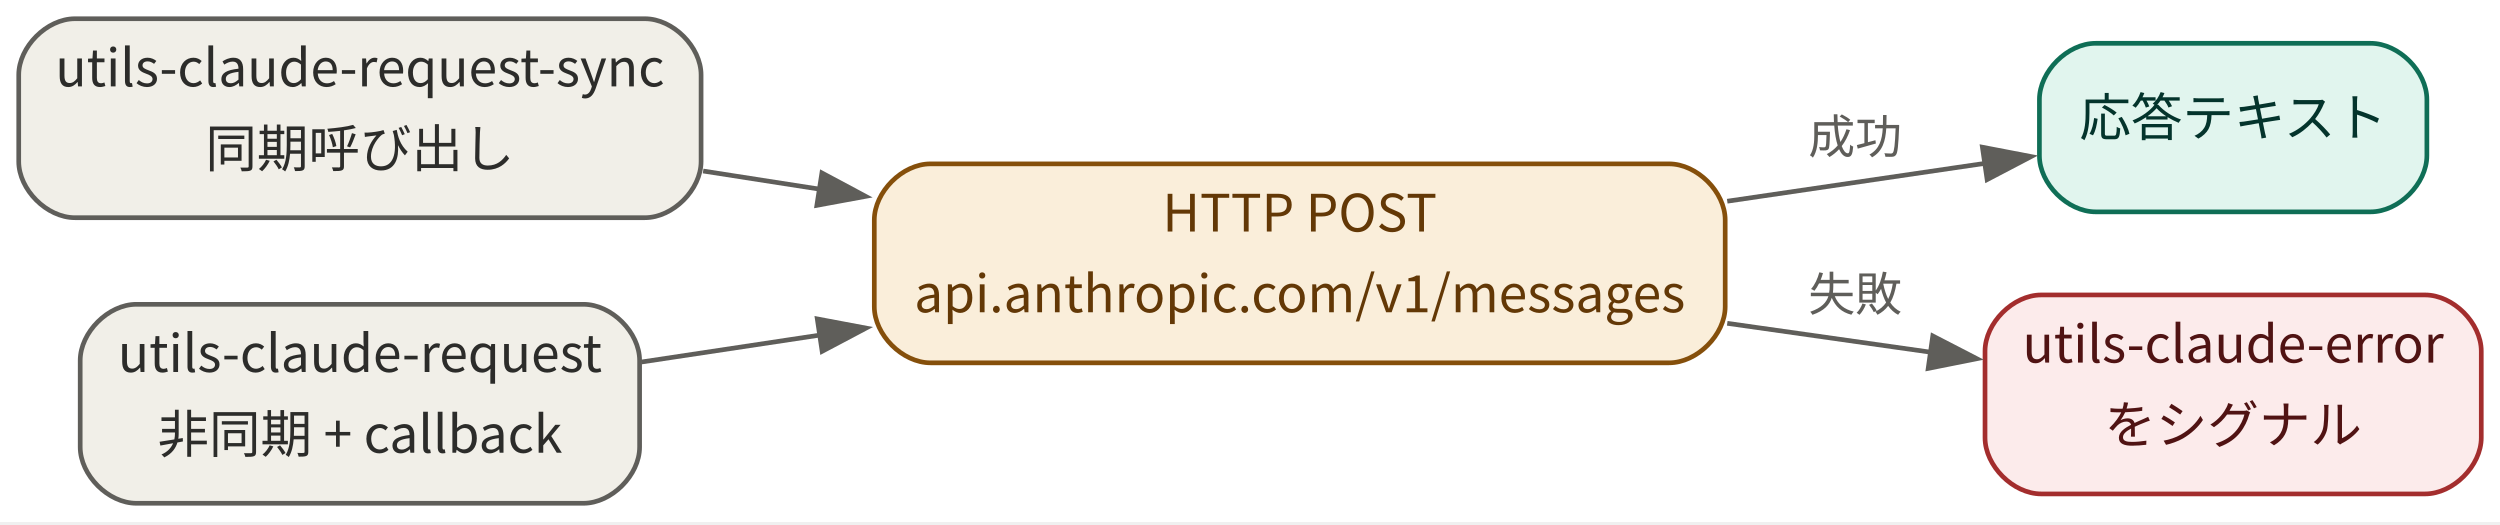
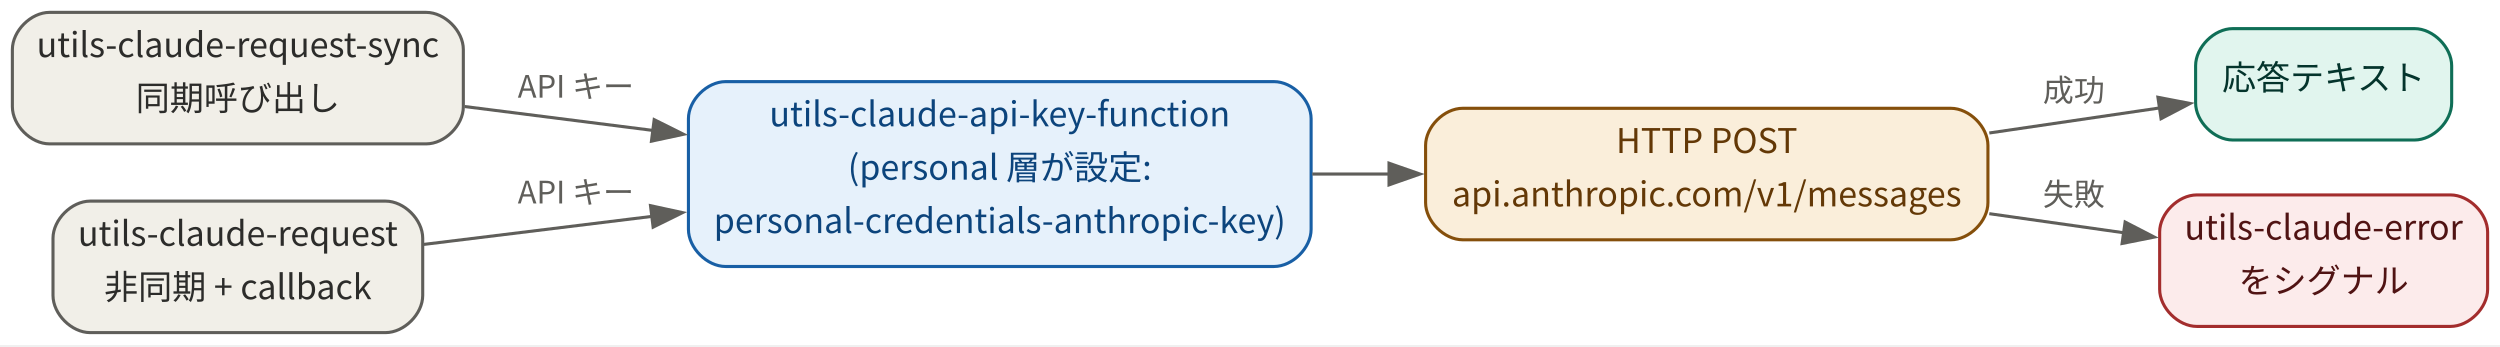
- <svg xmlns="http://www.w3.org/2000/svg" width="534pt" height="112pt" viewBox="0.00 0.00 534.00 112.00">
+ <svg xmlns="http://www.w3.org/2000/svg" width="808pt" height="112pt" viewBox="0.00 0.00 808.00 112.00">
  <g id="graph0" class="graph" transform="scale(1 1) rotate(0) translate(4 107.5)">
-     <polygon fill="white" stroke="none" points="-4,4 -4,-107.5 530,-107.5 530,4 -4,4" />
+     <polygon fill="white" stroke="none" points="-4,4 -4,-107.5 804,-107.5 804,4 -4,4" />
    <g id="node1" class="node">
      <path fill="#f1efe8" stroke="#5f5e5a" d="M133.75,-103.5C133.75,-103.5 12,-103.5 12,-103.5 6,-103.5 0,-97.5 0,-91.5 0,-91.5 0,-73 0,-73 0,-67 6,-61 12,-61 12,-61 133.75,-61 133.75,-61 139.75,-61 145.75,-67 145.75,-73 145.75,-73 145.75,-91.5 145.75,-91.5 145.75,-97.5 139.75,-103.5 133.75,-103.5" />
      <text xml:space="preserve" text-anchor="middle" x="72.88" y="-89.05" font-family="Noto Sans CJK JP" font-size="11.00" fill="#2c2c2a">utils-claude-request-sync</text>
      <text xml:space="preserve" text-anchor="middle" x="72.88" y="-71.8" font-family="Noto Sans CJK JP" font-size="11.00" fill="#2c2c2a">同期呼び出し</text>
    </g>
    <g id="node3" class="node">
-       <path fill="#faeeda" stroke="#854f0b" d="M352.5,-72.5C352.5,-72.5 194.75,-72.5 194.75,-72.5 188.75,-72.5 182.75,-66.5 182.75,-60.5 182.75,-60.5 182.75,-42 182.75,-42 182.75,-36 188.75,-30 194.75,-30 194.75,-30 352.5,-30 352.5,-30 358.5,-30 364.5,-36 364.5,-42 364.5,-42 364.5,-60.5 364.5,-60.5 364.5,-66.5 358.5,-72.5 352.5,-72.5" />
-       <text xml:space="preserve" text-anchor="middle" x="273.62" y="-58.05" font-family="Noto Sans CJK JP" font-size="11.00" fill="#633806">HTTP POST</text>
-       <text xml:space="preserve" text-anchor="middle" x="273.62" y="-40.8" font-family="Noto Sans CJK JP" font-size="11.00" fill="#633806">api.anthropic.com/v1/messages</text>
+       <path fill="#e6f1fb" stroke="#185fa5" d="M407.75,-81.12C407.75,-81.12 230.5,-81.12 230.5,-81.12 224.5,-81.12 218.5,-75.12 218.5,-69.12 218.5,-69.12 218.5,-33.38 218.5,-33.38 218.5,-27.38 224.5,-21.37 230.5,-21.37 230.5,-21.37 407.75,-21.37 407.75,-21.37 413.75,-21.37 419.75,-27.37 419.75,-33.37 419.75,-33.37 419.75,-69.12 419.75,-69.12 419.75,-75.12 413.75,-81.12 407.75,-81.12" />
+       <text xml:space="preserve" text-anchor="middle" x="319.12" y="-66.67" font-family="Noto Sans CJK JP" font-size="11.00" fill="#0c447c">utils-claude-api-key-function</text>
+       <text xml:space="preserve" text-anchor="middle" x="319.12" y="-49.42" font-family="Noto Sans CJK JP" font-size="11.00" fill="#0c447c">(personal 層が設定:</text>
+       <text xml:space="preserve" text-anchor="middle" x="319.12" y="-32.17" font-family="Noto Sans CJK JP" font-size="11.00" fill="#0c447c">personal-credentials-anthropic-key)</text>
    </g>
    <g id="edge1" class="edge">
-       <path fill="none" stroke="#5f5e5a" d="M146.19,-70.97C154.37,-69.69 162.82,-68.38 171.28,-67.06" />
-       <polygon fill="#5f5e5a" stroke="#5f5e5a" points="171.56,-70.56 180.9,-65.56 170.48,-63.64 171.56,-70.56" />
+       <path fill="none" stroke="#5f5e5a" d="M146.17,-73.07C165.28,-70.65 186.35,-67.97 207,-65.35" />
+       <polygon fill="#5f5e5a" stroke="#5f5e5a" points="207.43,-68.83 216.91,-64.1 206.55,-61.88 207.43,-68.83" />
+       <text xml:space="preserve" text-anchor="middle" x="182.12" y="-75.94" font-family="Noto Sans CJK JP" font-size="10.00" fill="#5f5e5a">API キー</text>
    </g>
    <g id="node2" class="node">
      <path fill="#f1efe8" stroke="#5f5e5a" d="M120.62,-42.5C120.62,-42.5 25.13,-42.5 25.13,-42.5 19.13,-42.5 13.13,-36.5 13.13,-30.5 13.13,-30.5 13.13,-12 13.13,-12 13.13,-6 19.13,0 25.13,0 25.13,0 120.62,0 120.62,0 126.62,0 132.62,-6 132.62,-12 132.62,-12 132.62,-30.5 132.62,-30.5 132.62,-36.5 126.62,-42.5 120.62,-42.5" />
      <text xml:space="preserve" text-anchor="middle" x="72.88" y="-28.05" font-family="Noto Sans CJK JP" font-size="11.00" fill="#2c2c2a">utils-claude-request</text>
      <text xml:space="preserve" text-anchor="middle" x="72.88" y="-10.8" font-family="Noto Sans CJK JP" font-size="11.00" fill="#2c2c2a">非同期 + callback</text>
    </g>
    <g id="edge2" class="edge">
-       <path fill="none" stroke="#5f5e5a" d="M132.97,-30.17C145.13,-32 158.25,-33.99 171.42,-35.97" />
-       <polygon fill="#5f5e5a" stroke="#5f5e5a" points="170.57,-39.38 180.98,-37.42 171.61,-32.46 170.57,-39.38" />
+       <path fill="none" stroke="#5f5e5a" d="M133,-28.51C155.26,-31.25 181.37,-34.45 206.84,-37.58" />
+       <polygon fill="#5f5e5a" stroke="#5f5e5a" points="206.24,-41.03 216.59,-38.78 207.09,-34.09 206.24,-41.03" />
+       <text xml:space="preserve" text-anchor="middle" x="182.12" y="-41.75" font-family="Noto Sans CJK JP" font-size="10.00" fill="#5f5e5a">API キー</text>
    </g>
    <g id="node4" class="node">
-       <path fill="#e1f5ee" stroke="#0f6e56" d="M502.38,-98.25C502.38,-98.25 443.62,-98.25 443.62,-98.25 437.62,-98.25 431.62,-92.25 431.62,-86.25 431.62,-86.25 431.62,-74.25 431.62,-74.25 431.62,-68.25 437.62,-62.25 443.62,-62.25 443.62,-62.25 502.38,-62.25 502.38,-62.25 508.38,-62.25 514.38,-68.25 514.38,-74.25 514.38,-74.25 514.38,-86.25 514.38,-86.25 514.38,-92.25 508.38,-98.25 502.38,-98.25" />
-       <text xml:space="preserve" text-anchor="middle" x="473" y="-78.42" font-family="Noto Sans CJK JP" font-size="11.00" fill="#04342c">応答テキスト</text>
+       <path fill="#faeeda" stroke="#854f0b" d="M626.5,-72.5C626.5,-72.5 468.75,-72.5 468.75,-72.5 462.75,-72.5 456.75,-66.5 456.75,-60.5 456.75,-60.5 456.75,-42 456.75,-42 456.75,-36 462.75,-30 468.75,-30 468.75,-30 626.5,-30 626.5,-30 632.5,-30 638.5,-36 638.5,-42 638.5,-42 638.5,-60.5 638.5,-60.5 638.5,-66.5 632.5,-72.5 626.5,-72.5" />
+       <text xml:space="preserve" text-anchor="middle" x="547.62" y="-58.05" font-family="Noto Sans CJK JP" font-size="11.00" fill="#633806">HTTP POST</text>
+       <text xml:space="preserve" text-anchor="middle" x="547.62" y="-40.8" font-family="Noto Sans CJK JP" font-size="11.00" fill="#633806">api.anthropic.com/v1/messages</text>
    </g>
    <g id="edge3" class="edge">
-       <path fill="none" stroke="#5f5e5a" d="M364.94,-64.52C383.82,-67.29 403.12,-70.13 420.04,-72.62" />
-       <polygon fill="#5f5e5a" stroke="#5f5e5a" points="419.44,-76.06 429.84,-74.06 420.45,-69.14 419.44,-76.06" />
-       <text xml:space="preserve" text-anchor="middle" x="392.25" y="-74.7" font-family="Noto Sans CJK JP" font-size="10.00" fill="#5f5e5a">成功</text>
+       <path fill="none" stroke="#5f5e5a" d="M420.13,-51.25C428.44,-51.25 436.85,-51.25 445.17,-51.25" />
+       <polygon fill="#5f5e5a" stroke="#5f5e5a" points="444.93,-54.75 454.93,-51.25 444.93,-47.75 444.93,-54.75" />
    </g>
    <g id="node5" class="node">
-       <path fill="#fcebeb" stroke="#a32d2d" d="M514,-44.5C514,-44.5 432,-44.5 432,-44.5 426,-44.5 420,-38.5 420,-32.5 420,-32.5 420,-14 420,-14 420,-8 426,-2 432,-2 432,-2 514,-2 514,-2 520,-2 526,-8 526,-14 526,-14 526,-32.5 526,-32.5 526,-38.5 520,-44.5 514,-44.5" />
-       <text xml:space="preserve" text-anchor="middle" x="473" y="-30.05" font-family="Noto Sans CJK JP" font-size="11.00" fill="#501313">utils-claude-error</text>
-       <text xml:space="preserve" text-anchor="middle" x="473" y="-12.8" font-family="Noto Sans CJK JP" font-size="11.00" fill="#501313">をシグナル</text>
+       <path fill="#e1f5ee" stroke="#0f6e56" d="M776.38,-98.25C776.38,-98.25 717.62,-98.25 717.62,-98.25 711.62,-98.25 705.62,-92.25 705.62,-86.25 705.62,-86.25 705.62,-74.25 705.62,-74.25 705.62,-68.25 711.62,-62.25 717.62,-62.25 717.62,-62.25 776.38,-62.25 776.38,-62.25 782.38,-62.25 788.38,-68.25 788.38,-74.25 788.38,-74.25 788.38,-86.25 788.38,-86.25 788.38,-92.25 782.38,-98.25 776.38,-98.25" />
+       <text xml:space="preserve" text-anchor="middle" x="747" y="-78.42" font-family="Noto Sans CJK JP" font-size="11.00" fill="#04342c">応答テキスト</text>
    </g>
    <g id="edge4" class="edge">
-       <path fill="none" stroke="#5f5e5a" d="M364.94,-38.44C379.61,-36.36 394.53,-34.24 408.39,-32.27" />
-       <polygon fill="#5f5e5a" stroke="#5f5e5a" points="408.84,-35.74 418.25,-30.88 407.86,-28.81 408.84,-35.74" />
-       <text xml:space="preserve" text-anchor="middle" x="392.25" y="-41.07" font-family="Noto Sans CJK JP" font-size="10.00" fill="#5f5e5a">失敗</text>
+       <path fill="none" stroke="#5f5e5a" d="M638.94,-64.52C657.82,-67.29 677.12,-70.13 694.04,-72.62" />
+       <polygon fill="#5f5e5a" stroke="#5f5e5a" points="693.44,-76.06 703.84,-74.06 694.45,-69.14 693.44,-76.06" />
+       <text xml:space="preserve" text-anchor="middle" x="666.25" y="-74.7" font-family="Noto Sans CJK JP" font-size="10.00" fill="#5f5e5a">成功</text>
+     </g>
+     <g id="node6" class="node">
+       <path fill="#fcebeb" stroke="#a32d2d" d="M788,-44.5C788,-44.5 706,-44.5 706,-44.5 700,-44.5 694,-38.5 694,-32.5 694,-32.5 694,-14 694,-14 694,-8 700,-2 706,-2 706,-2 788,-2 788,-2 794,-2 800,-8 800,-14 800,-14 800,-32.5 800,-32.5 800,-38.5 794,-44.5 788,-44.5" />
+       <text xml:space="preserve" text-anchor="middle" x="747" y="-30.05" font-family="Noto Sans CJK JP" font-size="11.00" fill="#501313">utils-claude-error</text>
+       <text xml:space="preserve" text-anchor="middle" x="747" y="-12.8" font-family="Noto Sans CJK JP" font-size="11.00" fill="#501313">をシグナル</text>
+     </g>
+     <g id="edge5" class="edge">
+       <path fill="none" stroke="#5f5e5a" d="M638.94,-38.44C653.61,-36.36 668.53,-34.24 682.39,-32.27" />
+       <polygon fill="#5f5e5a" stroke="#5f5e5a" points="682.84,-35.74 692.25,-30.88 681.86,-28.81 682.84,-35.74" />
+       <text xml:space="preserve" text-anchor="middle" x="666.25" y="-41.07" font-family="Noto Sans CJK JP" font-size="10.00" fill="#5f5e5a">失敗</text>
    </g>
  </g>
</svg>
